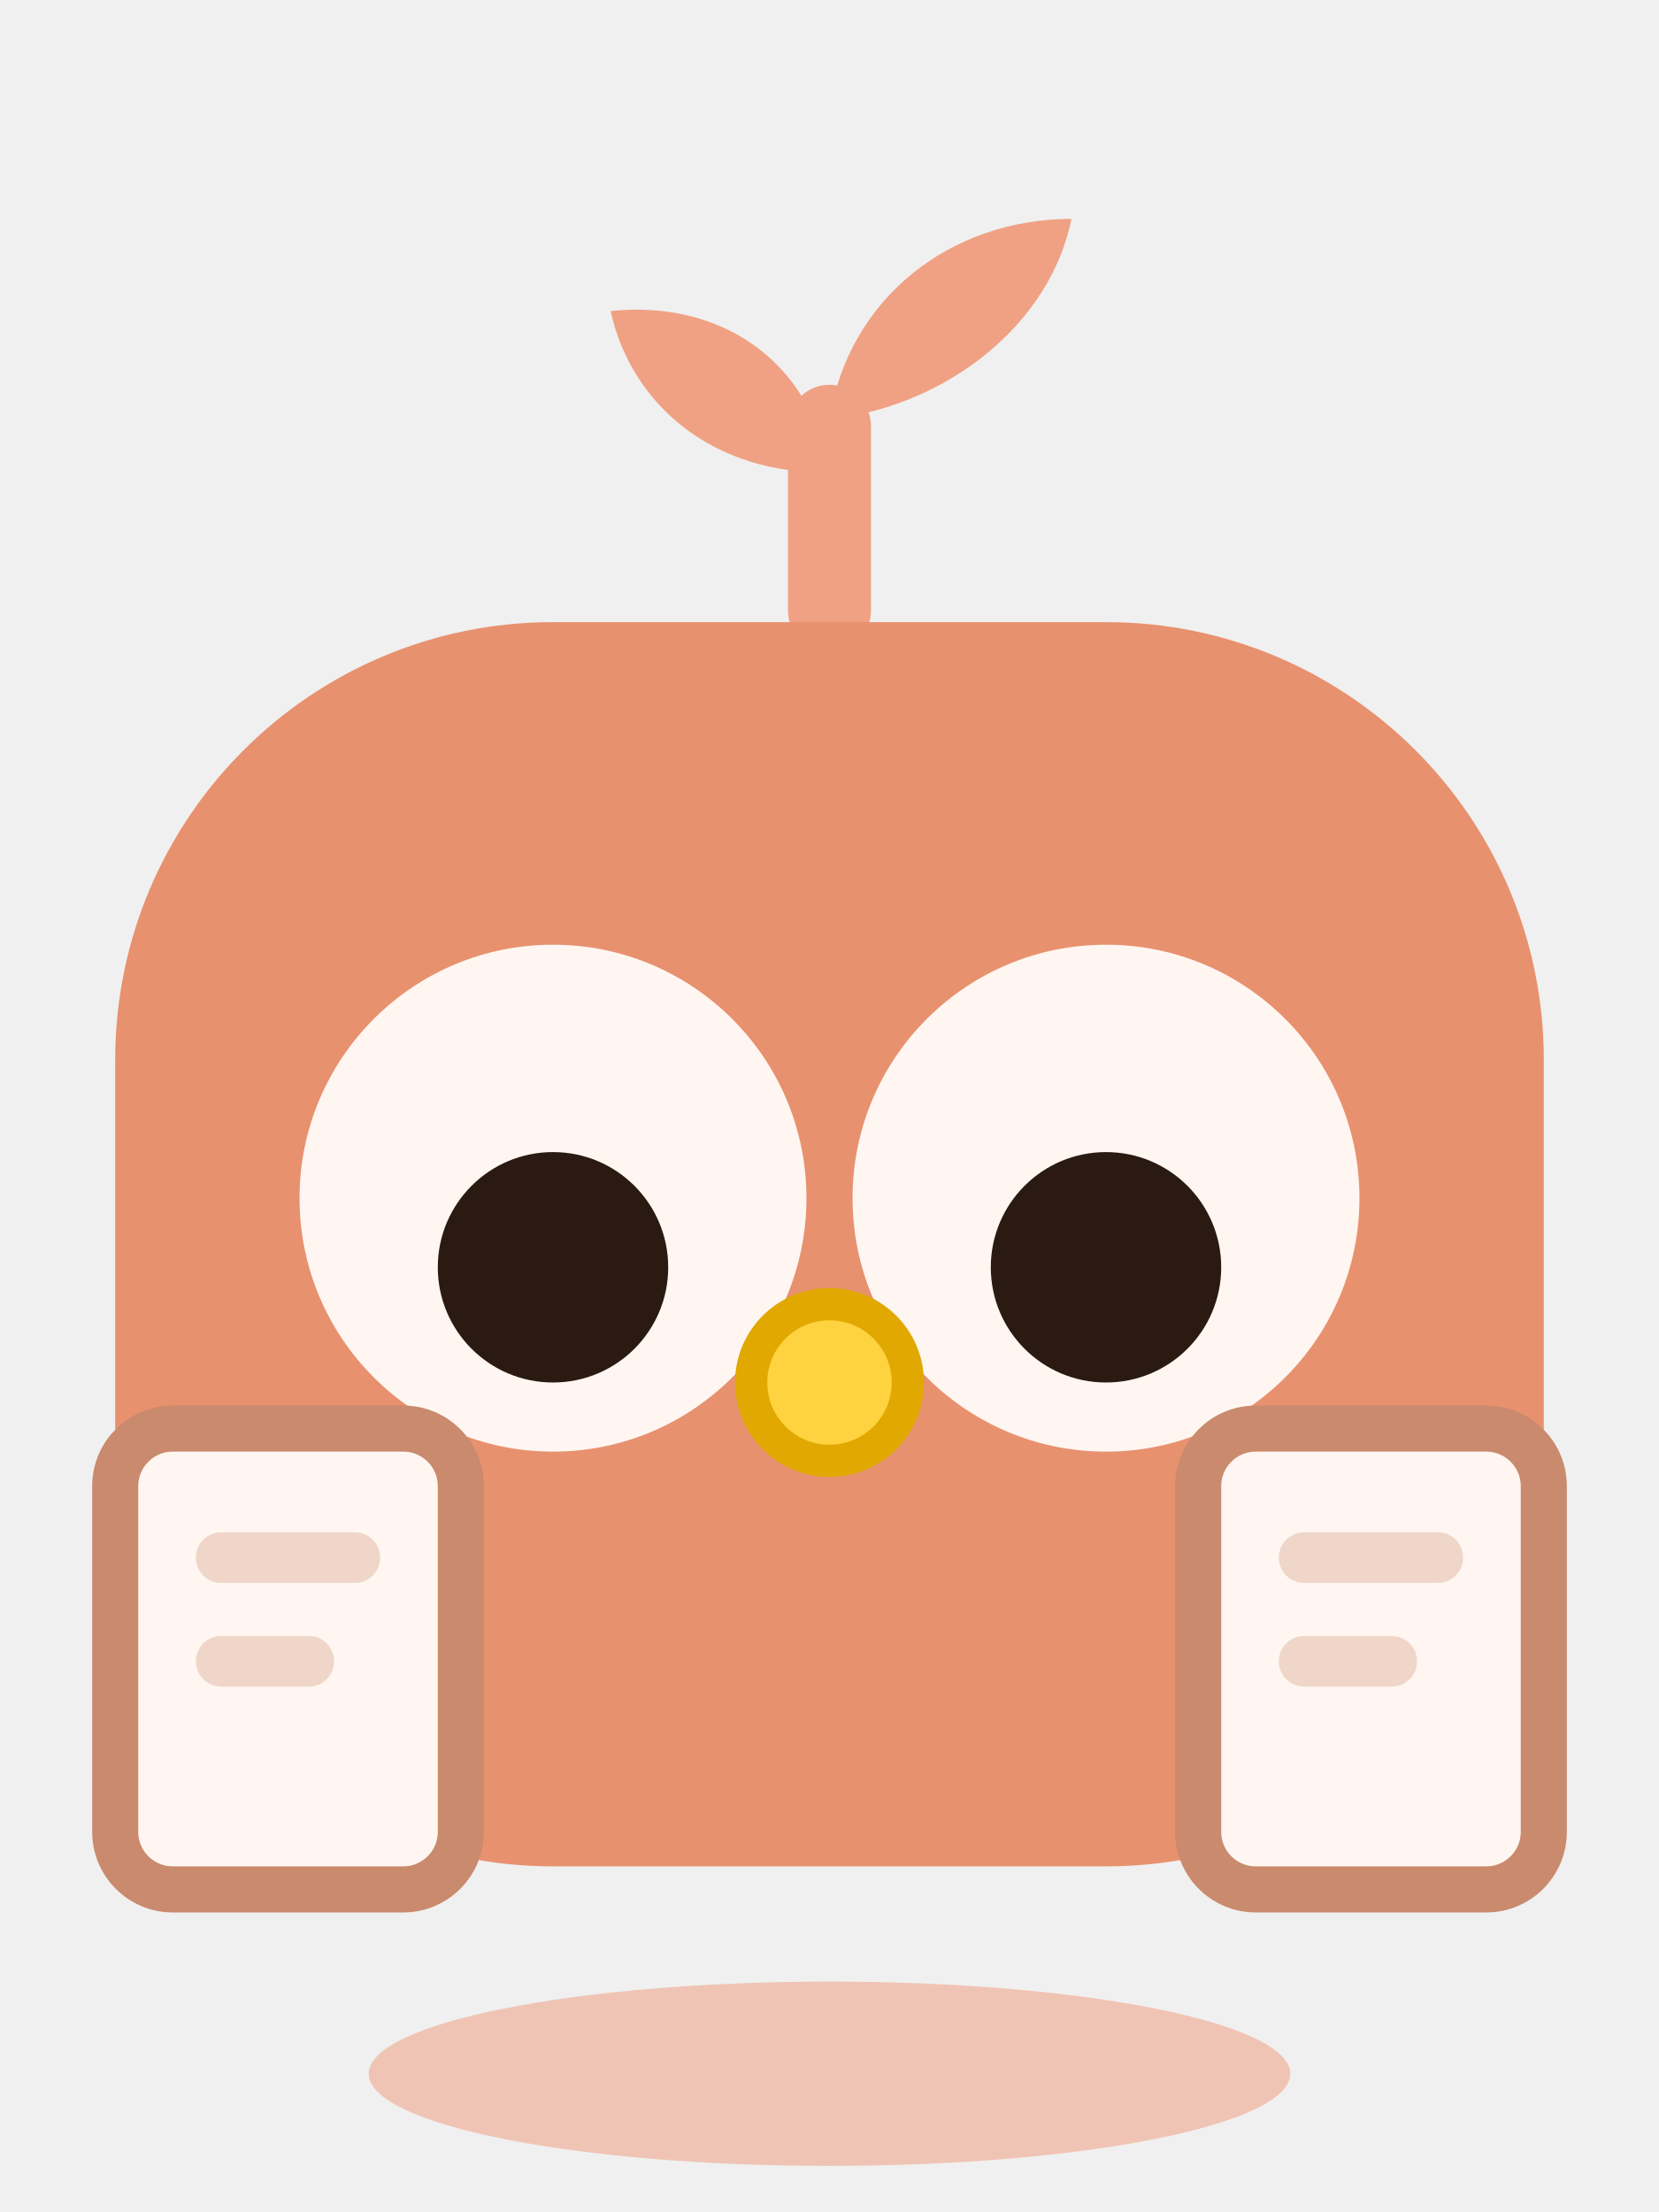
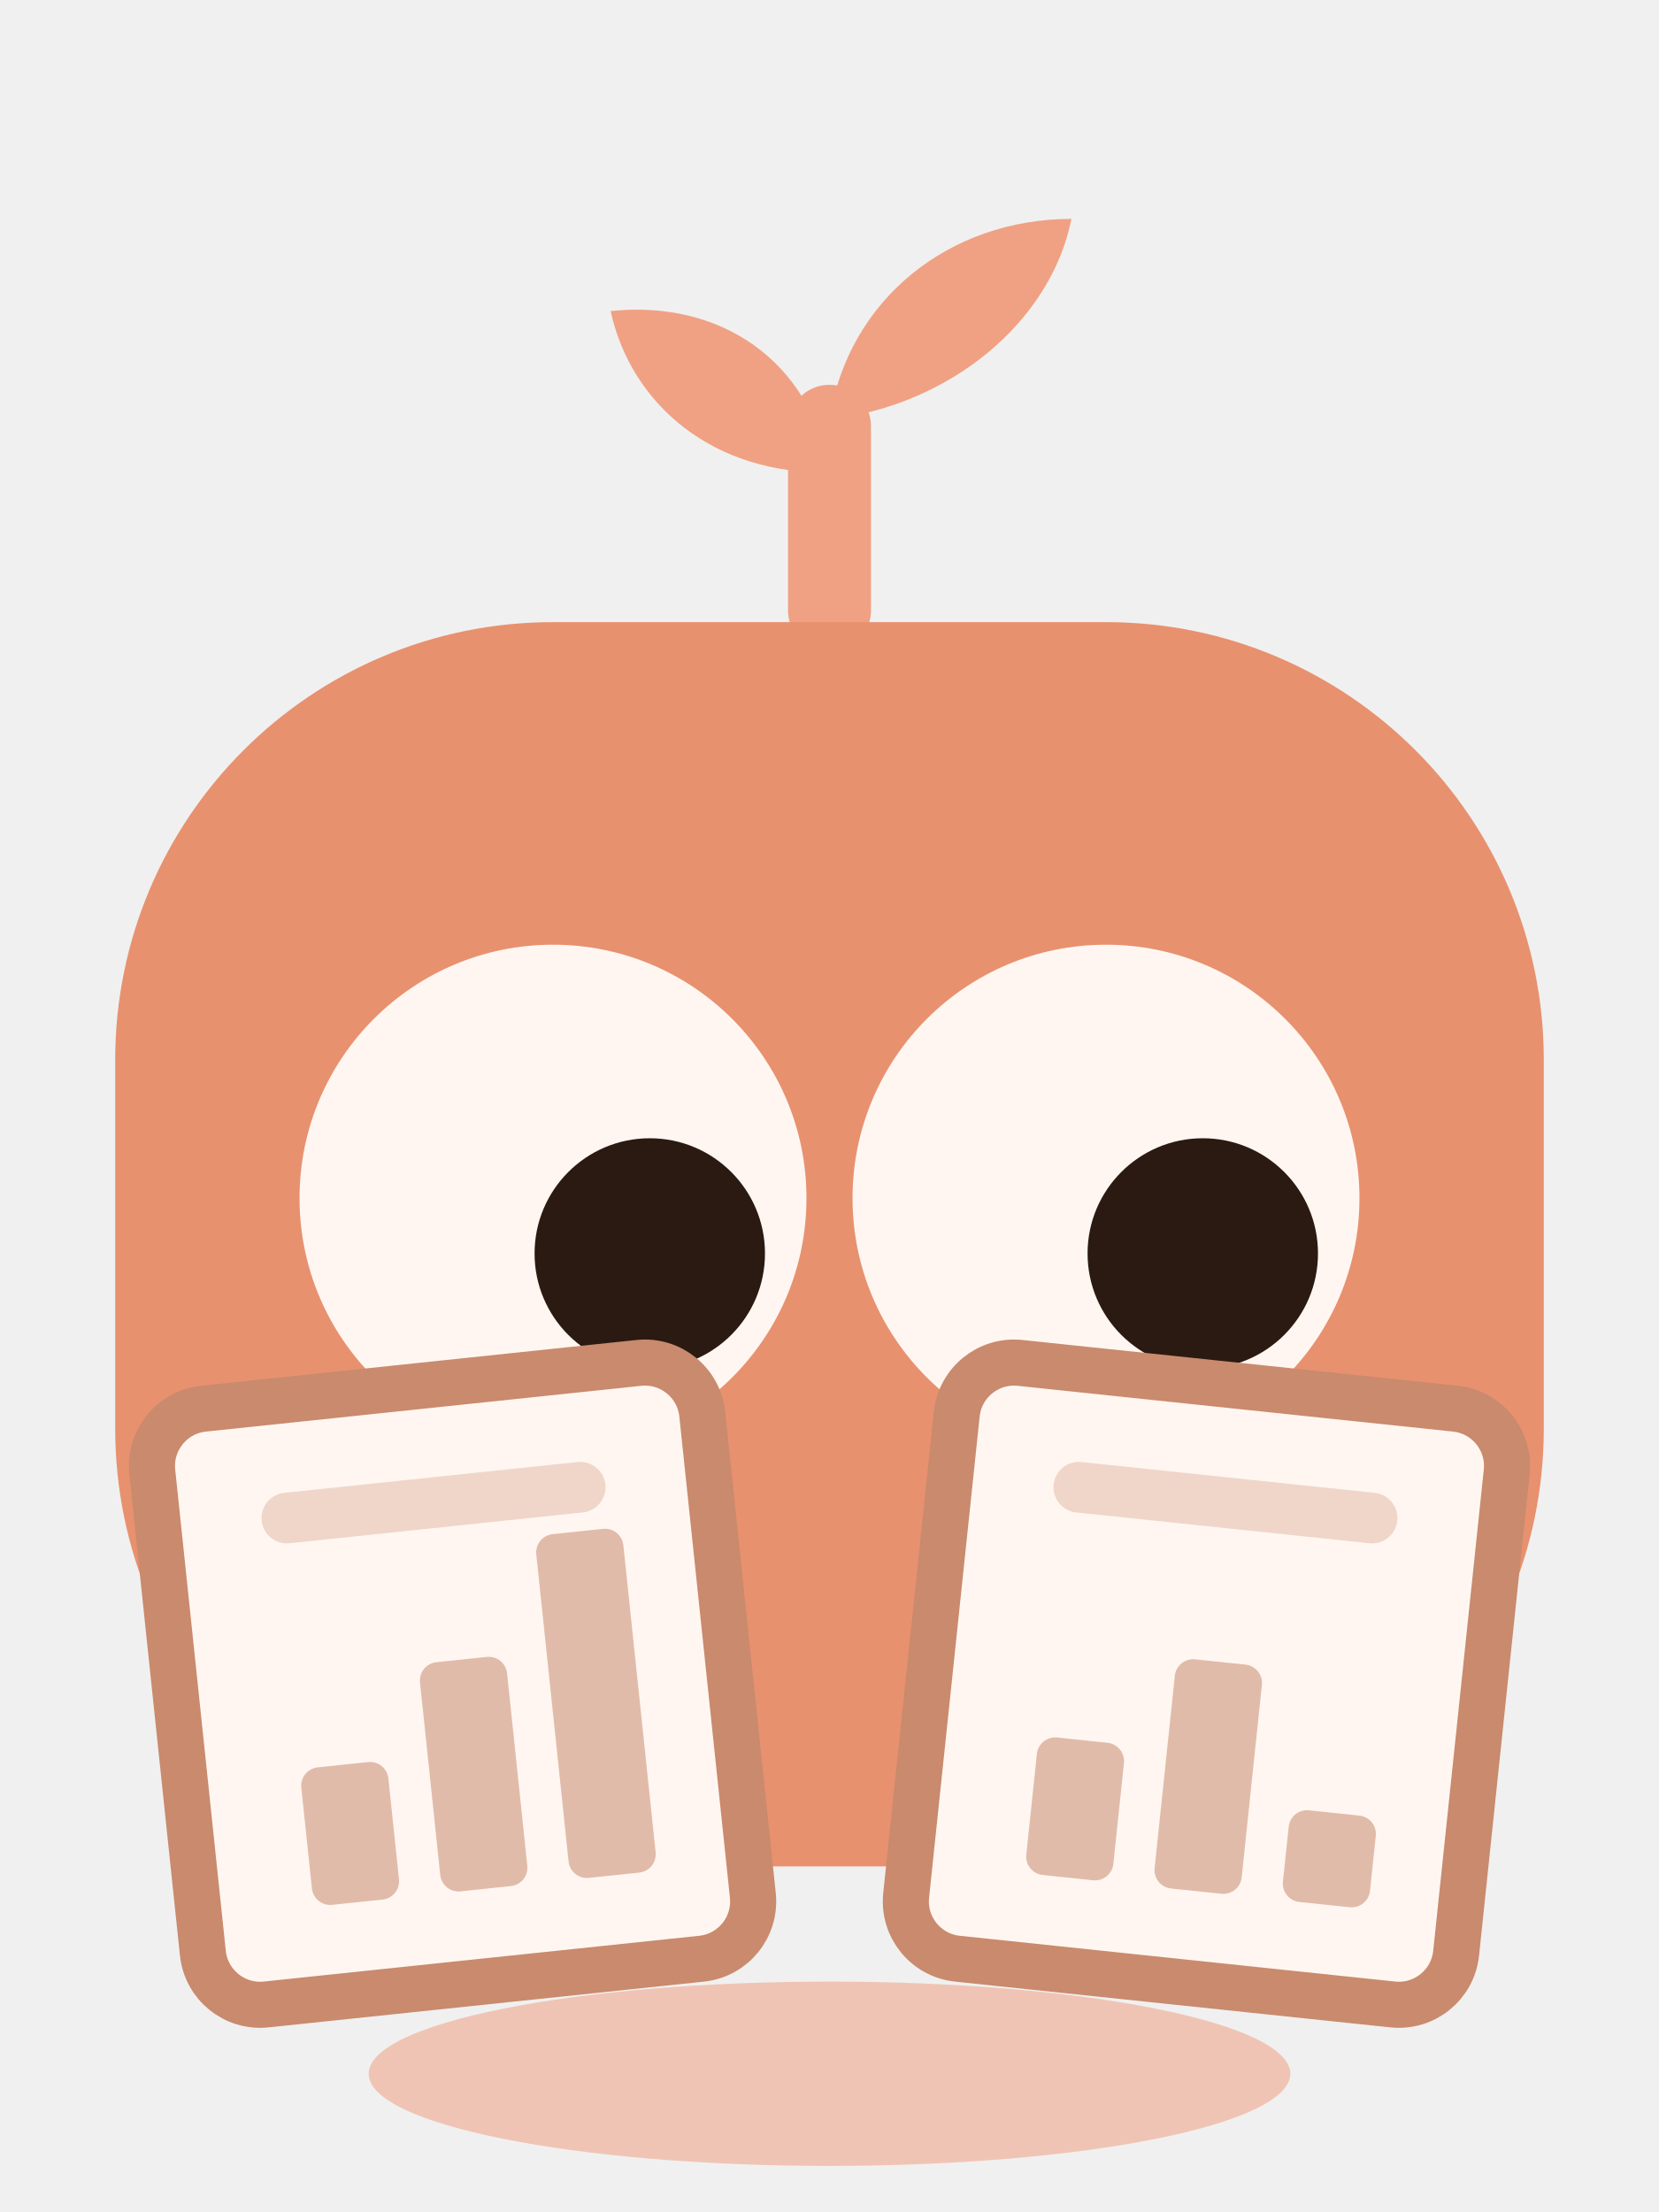
- <svg xmlns="http://www.w3.org/2000/svg" width="72" height="96" viewBox="12 0 72 96" role="img" aria-label="PROBE — watching two papers rally a ball until it bumps its head">
+ <svg xmlns="http://www.w3.org/2000/svg" width="72" height="96" viewBox="12 0 72 96" role="img" aria-label="PROBE — eyes darting between two papers, faster each time, until it circles the one place they differ">
  <style>
    .hull   { fill: #E8916F; }
    .iris   { fill: #FFF6F1; }
    .pupil  { fill: #2A1A12; }
    .stem   { stroke: #F0A183; stroke-width: 3.6; stroke-linecap: round; fill: none; }
    .leaf   { fill: #F0A183; }
    .sprout { transform-origin: 48px 27px; animation: sway 3.2s ease-in-out infinite; }
    .page   { fill: #FFF6F1; stroke: #C98A6D; stroke-width: 2; }
    .line   { fill: #C98A6D; opacity: .3; }
    .shadow { fill: #F0A183; opacity: .55; }
    @keyframes sway { 0%, 100% { transform: rotate(-5deg); } 50% { transform: rotate(5deg); } }
    @keyframes bob  { 0%, 100% { transform: translateY(0); } 50% { transform: translateY(-2px); } }
    @media (prefers-reduced-motion: reduce) { * { animation: none !important; } }

-     .ball   { fill: #FFD23F; stroke: #E0A800; stroke-width: 1.4; }
-     .hit    { stroke: #2A1A12; stroke-width: 1.8; stroke-linecap: round; fill: none; opacity: 0; }
-     .pL     { transform-origin: 27px 82px; animation: hitL 5.2s linear infinite; }
-     .pR     { transform-origin: 69px 82px; animation: hitR 5.2s linear infinite; }
-     @keyframes hitL { 0%, 2%, 32%, 35%, 51%, 54% { transform: rotate(0); }
-                       1%, 33.5%, 52.5% { transform: rotate(-9deg); }
-                       61%, 63% { transform: rotate(0); } 62% { transform: rotate(-9deg); } 100% { transform: rotate(0); } }
-     @keyframes hitR { 0%, 17%, 20%, 42%, 45%, 56%, 58%, 100% { transform: rotate(0); }
-                       18.5%, 43.5%, 57% { transform: rotate(9deg); } }
-     @keyframes hit  { 0%, 65% { opacity: 0; transform: scale(.5); } 66% { opacity: 1; transform: scale(1); }
-                       72% { opacity: 1; transform: scale(1.25); } 75%, 100% { opacity: 0; transform: scale(1.25); } }
- 
-     .lump   { fill: #F57B5E; }
-     .shine  { fill: #FFFFFF; opacity: .5; }
+     .bar    { fill: #C98A6D; opacity: .55; }
+     .ring   { fill: none; stroke: #FF6B6E; stroke-width: 2.4; stroke-linecap: round;
+               stroke-dasharray: 100; stroke-dashoffset: 100; opacity: 0; animation: draw 5.6s ease-out infinite; }
    .rig    { animation: bob 4.2s ease-in-out infinite; }
-     .bg     { transform: translate(48px, 60px); animation: ball 5.2s linear infinite; }
-     .pupil  { transform-box: fill-box; transform-origin: center; animation: follow 5.2s ease-in-out infinite; }
-     .bump   { transform: scale(0); transform-origin: 36px 30px; animation: swell 5.2s ease-out infinite; }
-     .knock  { transform-origin: 48px 81px; animation: knock 5.2s ease-out infinite; }
-     .hits   { opacity: 0; transform-origin: 36px 23px; animation: hit 5.2s ease-out infinite; }
-     .hits path { opacity: 1; }
-     @keyframes ball   { 0% { transform: translate(30px, 68px); } 4.5% { transform: translate(39px, 61.25px); }
-                         9% { transform: translate(48px, 59px); } 13.5% { transform: translate(57px, 61.25px); }
-                         18% { transform: translate(66px, 68px); } 21.5% { transform: translate(57px, 61.25px); }
-                         25% { transform: translate(48px, 59px); } 28.5% { transform: translate(39px, 61.25px); }
-                         32% { transform: translate(30px, 68px); } 34.75% { transform: translate(39px, 61.25px); }
-                         37.5% { transform: translate(48px, 59px); } 40.25% { transform: translate(57px, 61.25px); }
-                         43% { transform: translate(66px, 68px); } 45% { transform: translate(57px, 61.25px); }
-                         47% { transform: translate(48px, 59px); } 49% { transform: translate(39px, 61.25px); }
-                         51% { transform: translate(30px, 68px); } 52.5% { transform: translate(39px, 61.25px); }
-                         54% { transform: translate(48px, 59px); } 55.5% { transform: translate(57px, 61.25px); }
-                         57% { transform: translate(66px, 68px); } 58.25% { transform: translate(57px, 61.25px); }
-                         59.5% { transform: translate(48px, 59px); } 60.75% { transform: translate(39px, 61.25px); }
-                         62% { transform: translate(30px, 68px); } 66% { transform: translate(37px, 28px); }
-                         69% { transform: translate(31px, 40px); } 73% { transform: translate(27px, 86px); }
-                         77% { transform: translate(30px, 79px); } 80% { transform: translate(33px, 86px); }
-                         82% { transform: translate(34.5px, 83.5px); } 84% { transform: translate(36px, 86px); }
-                         90% { transform: translate(38px, 86px); opacity: 1; }
-                         93% { transform: translate(38px, 86px); opacity: 0; }
-                         100% { transform: translate(30px, 68px); opacity: 0; } }
-     @keyframes follow { 0% { transform: translateX(-3.4px); } 18% { transform: translateX(3.4px); }
-                         32% { transform: translateX(-3.4px); } 43% { transform: translateX(3.4px); }
-                         51% { transform: translateX(-3.4px); } 57% { transform: translateX(3.4px); }
-                         62% { transform: translateX(-3.4px) scale(1); }
-                         65% { transform: translate(-1px, -3.5px) scale(1); }
-                          68%, 70%, 72% { transform: translate(-1px, -3px) scale(.5); } 69%, 71% { transform: translate(.6px, -3px) scale(.5); }
-                          74%, 88% { transform: translate(-2.4px, 2.6px) scale(.6); } 96%, 100% { transform: translateX(-3.4px) scale(1); } }
-     @keyframes swell  { 0%, 66% { transform: scale(0); } 69% { transform: scale(1.25); }
-                         72% { transform: scale(.92); }
-                          75%, 90% { transform: scale(1); } 96%, 100% { transform: scale(0); } }
-     @keyframes knock  { 0%, 65% { transform: rotate(0); } 67% { transform: rotate(7deg); }
-                         70% { transform: rotate(-3deg); }
-                          73% { transform: rotate(1deg); } 76%, 100% { transform: rotate(0); } }
+     .hop    { animation: hop 5.6s ease-out infinite; }
+     .turn   { transform-origin: 48px 81px; animation: turn 5.6s ease-in-out infinite; }
+     .pupil  { transform-box: fill-box; transform-origin: center; transform: translate(4.2px, 2.4px);
+               animation: look 5.6s ease-in-out infinite; }
+     @keyframes look { 0%, 96%, 100% { transform: translate(4.2px, 2.4px) scale(1); }
+                       2%, 14%, 28%, 36%, 46%, 50.5%, 57%, 59.5%, 63.5%, 64.5% { transform: translate(-4.2px, 2.4px) scale(1); }
+                       16%, 26%, 38%, 44%, 52.5%, 55.5%, 61%, 62.5%, 65.2%, 66% { transform: translate(4.2px, 2.4px) scale(1); }
+                       67.5%, 88% { transform: translate(0, -.5px) scale(.55); } }
+     @keyframes turn { 0%, 96%, 100% { transform: rotate(5deg); }
+                       2%, 14%, 28%, 36%, 46%, 50.5%, 57%, 59.5%, 63.5%, 64.5% { transform: rotate(-5deg); }
+                       16%, 26%, 38%, 44%, 52.5%, 55.5%, 61%, 62.5%, 65.2%, 66% { transform: rotate(5deg); }
+                       67.5%, 88% { transform: rotate(0); } }
+     @keyframes draw { 0%, 66% { stroke-dashoffset: 100; opacity: 0; } 66.4% { stroke-dashoffset: 97; opacity: 1; }
+                       71%, 89% { stroke-dashoffset: 0; opacity: 1; } 93%, 100% { stroke-dashoffset: 0; opacity: 0; } }
+     @keyframes hop  { 0%, 66% { transform: translateY(0); } 68.5% { transform: translateY(-4px); }
+                       71.5% { transform: translateY(0); } 73% { transform: translateY(-1.2px); } 74.5%, 100% { transform: translateY(0); } }
  </style>
  <ellipse class="shadow" cx="48" cy="90" rx="20" ry="4" />
  <g class="rig">
-     <g class="knock">
-       <g class="bump">
-         <circle class="lump" cx="36" cy="26" r="8" />
-         <path class="shine" d="M31.4 23.6 a5.2 5.2 0 0 1 3.9 -3.4 l.4 1.6 a3.6 3.6 0 0 0 -2.7 2.4 z" />
+     <g class="hop">
+       <g class="turn">
+         <g class="sprout">
+           <path class="stem" d="M48 26.5 V18.5" />
+           <path class="leaf" d="M48 20.5 C43 20.6, 39.4 17.6, 38.5 13.5 C43.2 13, 47.2 15.6, 48 20.5 Z" />
+           <path class="leaf" d="M48 18.2 C53.2 17.6, 57.6 14, 58.5 9.5 C53.2 9.5, 48.8 13, 48 18.2 Z" />
+         </g>
+         <rect class="hull" x="17" y="27" width="62" height="54" rx="19" />
+         <circle class="iris" cx="36" cy="52" r="11" />
+         <circle class="pupil" cx="36" cy="52" r="5" />
+         <circle class="iris" cx="60" cy="52" r="11" />
+         <circle class="pupil" cx="60" cy="52" r="5" />
      </g>
-       <g class="sprout">
-         <path class="stem" d="M48 26.5 V18.5" />
-         <path class="leaf" d="M48 20.5 C43 20.6, 39.4 17.6, 38.5 13.5 C43.2 13, 47.2 15.6, 48 20.5 Z" />
-         <path class="leaf" d="M48 18.2 C53.2 17.6, 57.6 14, 58.5 9.5 C53.2 9.5, 48.8 13, 48 18.2 Z" />
+       <g transform="rotate(-6 33 86)">
+         <rect class="page" x="21" y="60" width="24" height="26" rx="2.5" />
+         <rect class="line" x="25.5" y="64" width="15" height="2.2" rx="1.1" />
+         <rect class="bar" x="26" y="76" width="3.8" height="6" rx=".8" />
+         <rect class="bar" x="31.6" y="72" width="3.8" height="10" rx=".8" />
+         <rect class="bar" x="37.2" y="67" width="3.8" height="15" rx=".8" />
+         <ellipse class="ring" cx="37.1" cy="74" rx="5.4" ry="10" transform="rotate(-10 37.1 74)" pathLength="100" />
      </g>
-       <rect class="hull" x="17" y="27" width="62" height="54" rx="19" />
-       <circle class="iris" cx="36" cy="52" r="11" />
-       <circle class="pupil" cx="36" cy="55" r="5" />
-       <circle class="iris" cx="60" cy="52" r="11" />
-       <circle class="pupil" cx="60" cy="55" r="5" />
-       <g class="pL">
-         <rect class="page" x="17" y="62" width="15" height="20" rx="2.5" />
-         <rect class="line" x="20.5" y="66.5" width="8" height="2.2" rx="1.1" />
-         <rect class="line" x="20.5" y="71" width="6" height="2.2" rx="1.1" />
-       </g>
-       <g class="pR">
-         <rect class="page" x="64" y="62" width="15" height="20" rx="2.5" />
-         <rect class="line" x="67.5" y="66.5" width="8" height="2.2" rx="1.1" />
-         <rect class="line" x="67.5" y="71" width="6" height="2.2" rx="1.1" />
+       <g transform="rotate(6 63 86)">
+         <rect class="page" x="51" y="60" width="24" height="26" rx="2.5" />
+         <rect class="line" x="55.5" y="64" width="15" height="2.2" rx="1.1" />
+         <rect class="bar" x="56" y="76" width="3.8" height="6" rx=".8" />
+         <rect class="bar" x="61.6" y="72" width="3.8" height="10" rx=".8" />
+         <rect class="bar" x="67.2" y="78" width="3.8" height="4" rx=".8" />
+         <ellipse class="ring" cx="67.1" cy="74" rx="5.4" ry="10" transform="rotate(-10 67.1 74)" pathLength="100" />
      </g>
    </g>
  </g>
-   <g class="hits">
-     <path class="hit" d="M27.1 19.8 L23.8 18.6" />
-     <path class="hit" d="M30.6 15.2 L28.5 12.4" />
-     <path class="hit" d="M36.0 13.5 L36.0 10.0" />
-     <path class="hit" d="M41.4 15.2 L43.5 12.4" />
-     <path class="hit" d="M44.9 19.8 L48.2 18.6" />
-   </g>
-   <g class="bg">
-     <circle class="ball" cx="0" cy="0" r="3.4" />
-   </g>
</svg>
